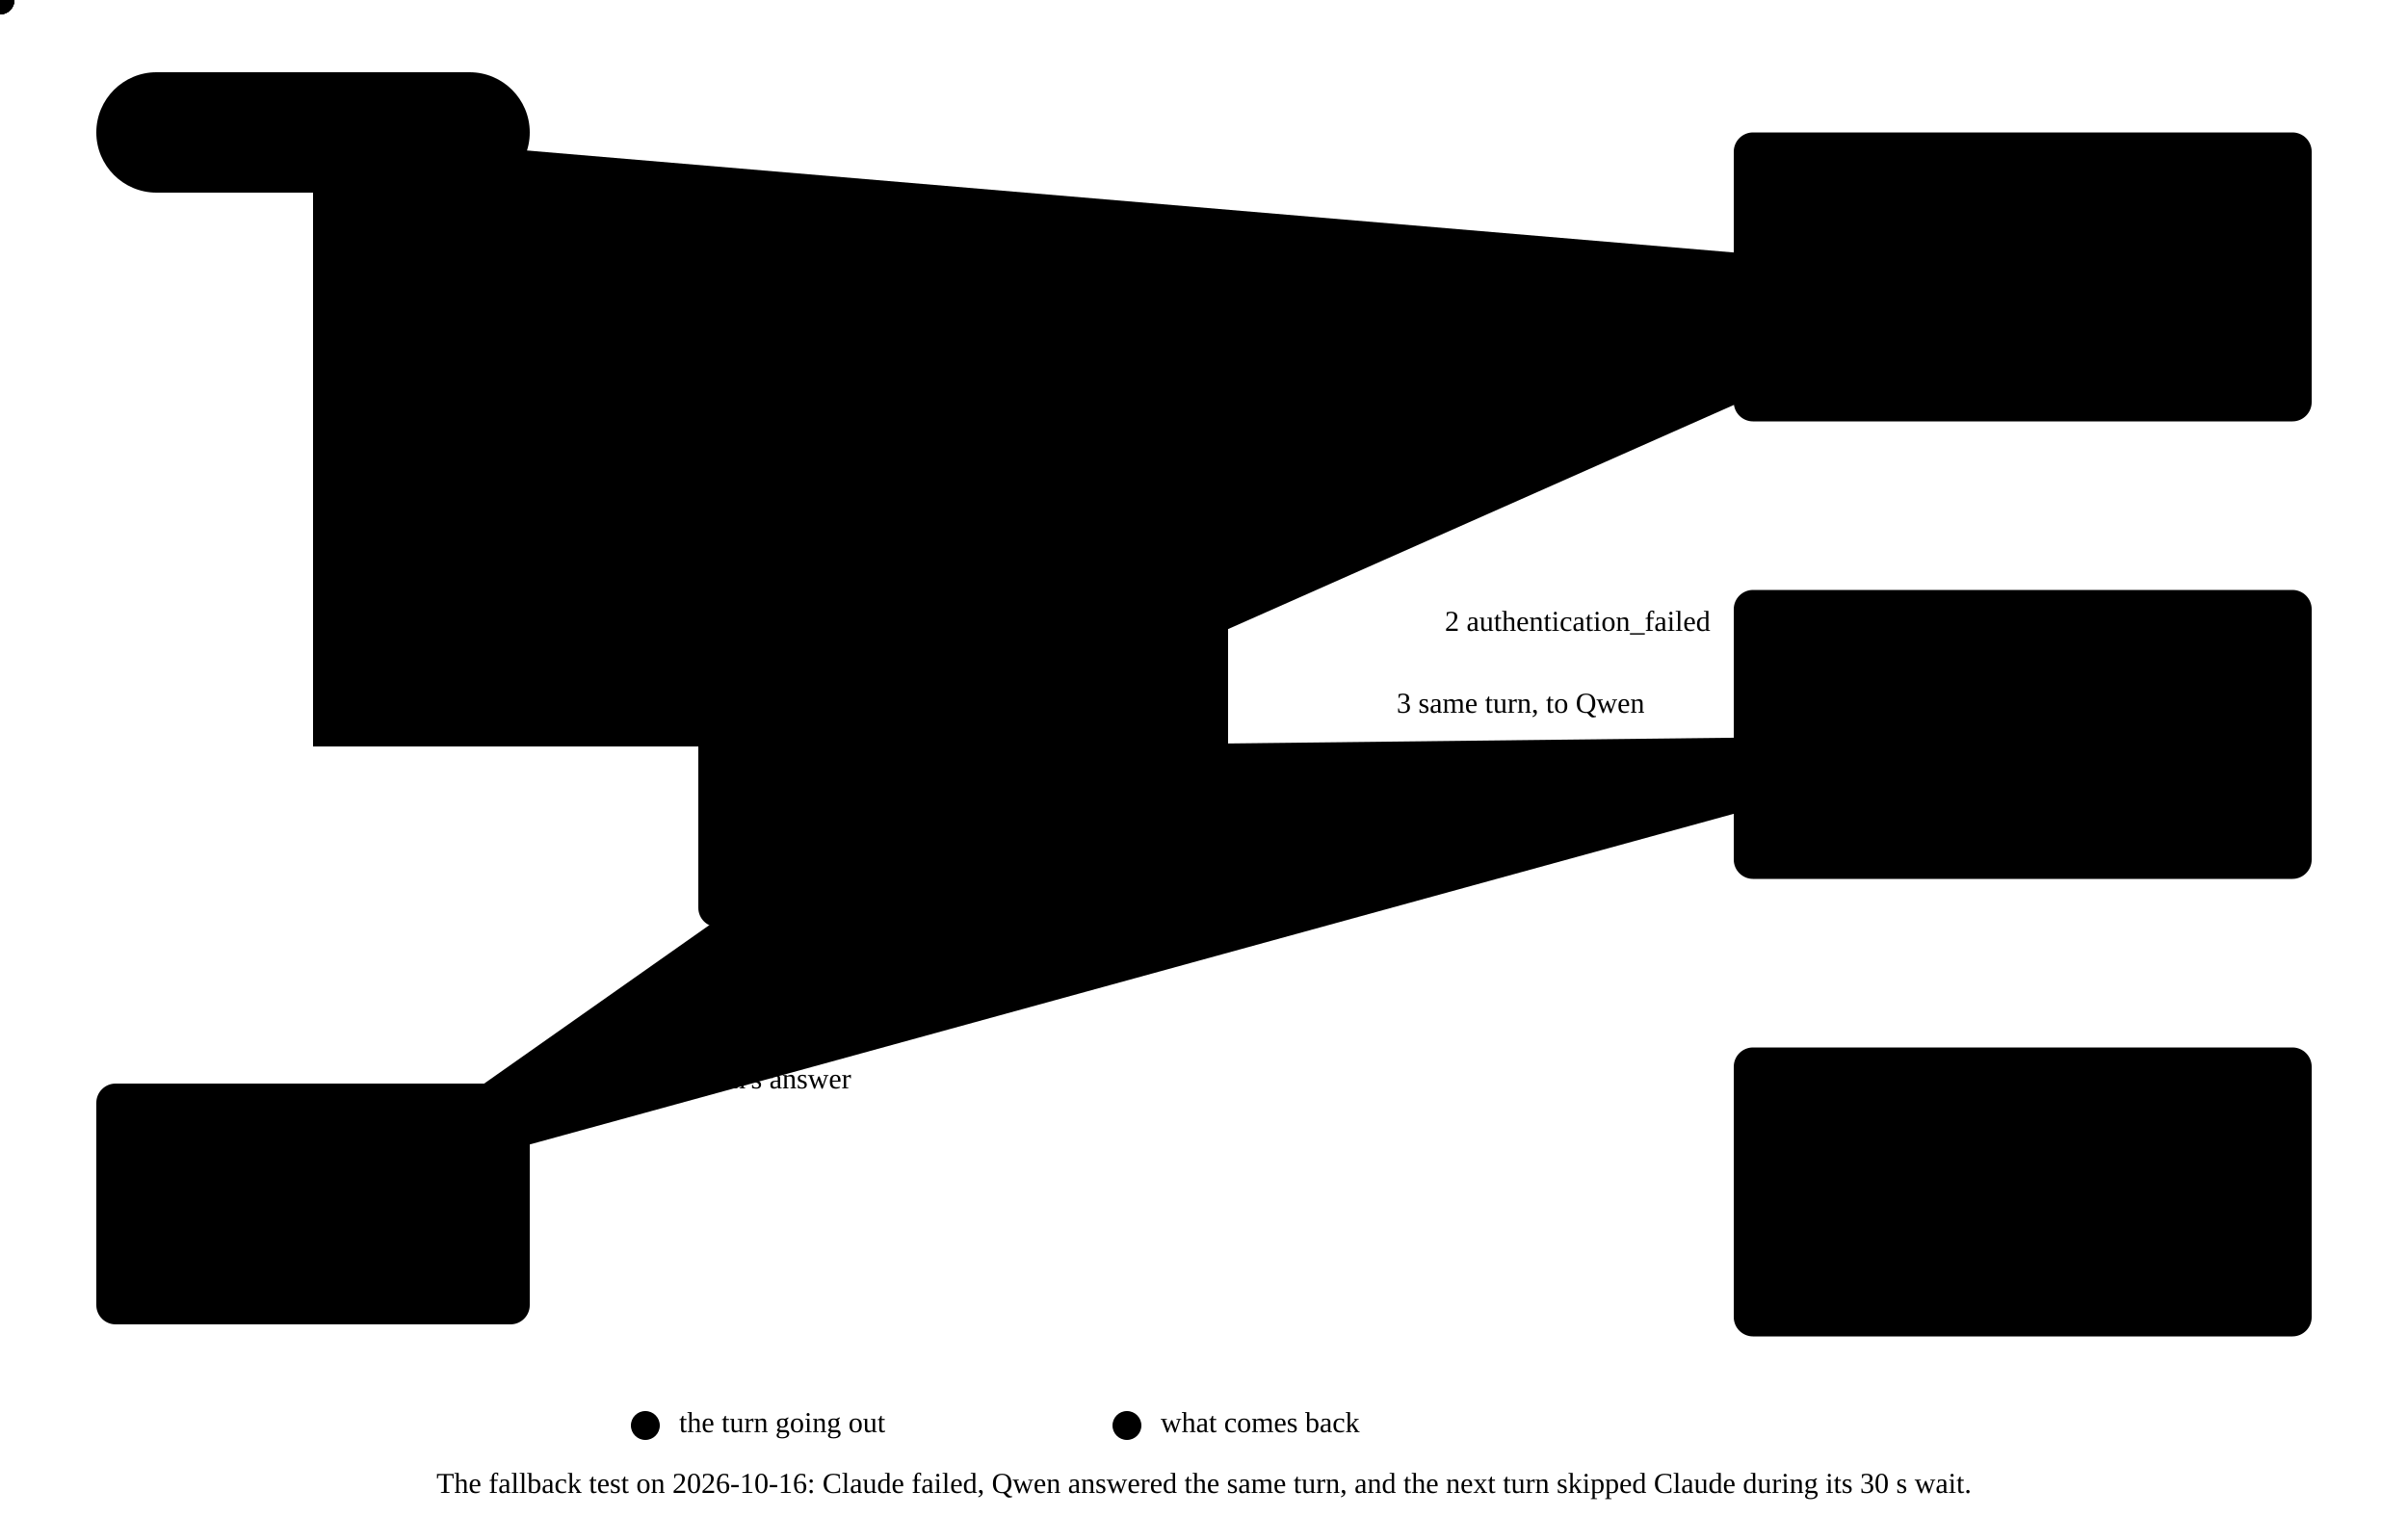
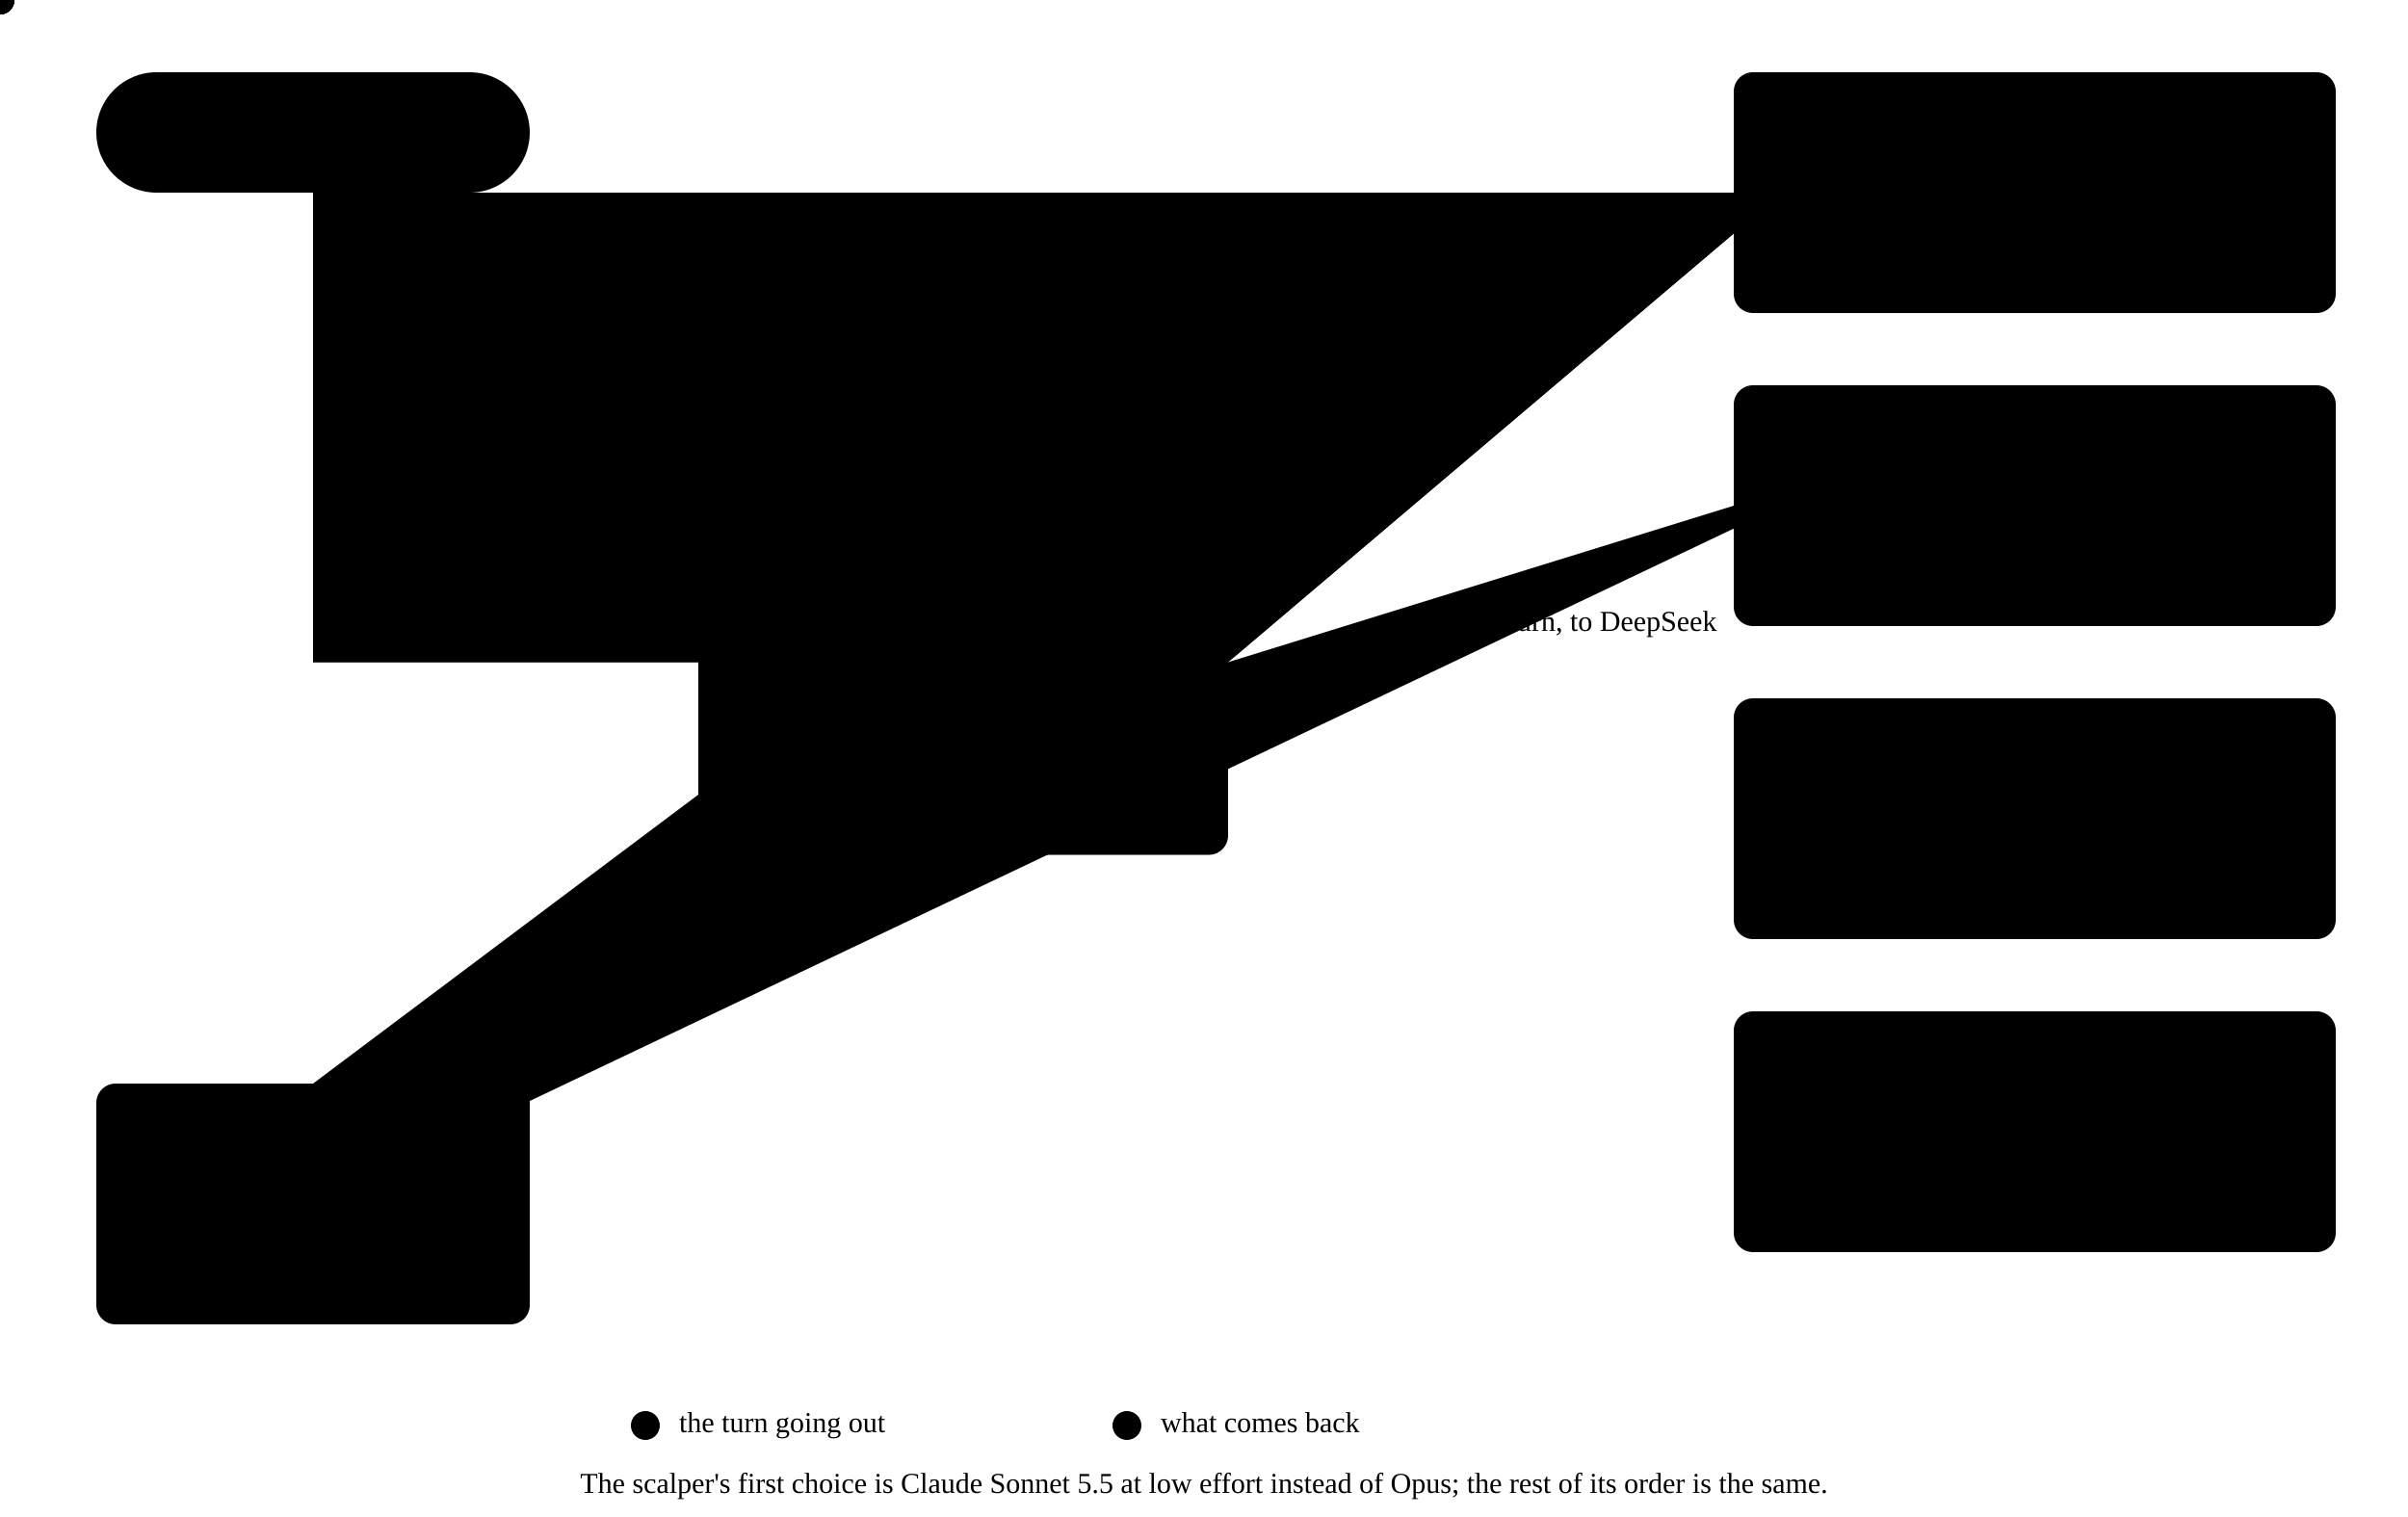
<svg xmlns="http://www.w3.org/2000/svg" class="ta-svg" viewBox="0 0 1000 630" role="img" aria-labelledby="model-router-title model-router-description">
-   <path class="wire" d="M130,55 L130,310 L400,310" />
-   <path class="wire" d="M400,310 L840,115" />
-   <path class="wire" d="M400,310 L840,305" />
-   <path class="wire" d="M400,310 L840,495" />
-   <path class="wire" d="M400,310 L130,500" />
-   <path id="model-router-out-to-claude" class="hidden-path" d="M130,55 L130,310 L400,310 L840,115" />
-   <path id="model-router-claude-fails" class="hidden-path" d="M840,115 L400,310" />
-   <path id="model-router-out-to-qwen" class="hidden-path" d="M400,310 L840,305" />
-   <path id="model-router-answer-back" class="hidden-path" d="M840,305 L400,310 L130,500" />
+   <path class="wire" d="M130,80 L130,275 L290,275" />
+   <path class="wire" d="M510,275 L720,80" />
+   <path class="wire" d="M510,275 L720,210" />
+   <path class="wire" d="M510,275 L720,340" />
+   <path class="wire" d="M510,275 L720,470" />
+   <path class="wire" d="M290,330 L130,450" />
+   <path id="model-router-out-to-claude" class="hidden-path" d="M130,80 L130,275 L510,275 L740,80" />
+   <path id="model-router-claude-refuses" class="hidden-path" d="M740,80 L720,80 L510,275" />
+   <path id="model-router-out-to-deepseek" class="hidden-path" d="M510,275 L740,210" />
+   <path id="model-router-answer-back" class="hidden-path" d="M740,210 L720,210 L510,275 L400,275 L290,330 L130,450 L130,500" />
  <circle class="dot" r="6">
    <animateMotion dur="12s" repeatCount="indefinite" calcMode="linear" keyTimes="0;0.2;1" keyPoints="0;1;1">
      <mpath href="#model-router-out-to-claude" />
    </animateMotion>
  </circle>
  <circle class="dot alt" r="6">
    <animateMotion dur="12s" repeatCount="indefinite" calcMode="linear" keyTimes="0;0.24;0.36;1" keyPoints="0;0;1;1">
-       <mpath href="#model-router-claude-fails" />
+       <mpath href="#model-router-claude-refuses" />
    </animateMotion>
  </circle>
  <circle class="dot" r="6">
    <animateMotion dur="12s" repeatCount="indefinite" calcMode="linear" keyTimes="0;0.38;0.5;1" keyPoints="0;0;1;1">
-       <mpath href="#model-router-out-to-qwen" />
+       <mpath href="#model-router-out-to-deepseek" />
    </animateMotion>
  </circle>
  <circle class="dot alt" r="6">
-     <animateMotion dur="12s" repeatCount="indefinite" calcMode="linear" keyTimes="0;0.68;0.92;1" keyPoints="0;0;1;1">
+     <animateMotion dur="12s" repeatCount="indefinite" calcMode="linear" keyTimes="0;0.56;0.76;1" keyPoints="0;0;1;1">
      <mpath href="#model-router-answer-back" />
    </animateMotion>
  </circle>
  <rect class="box" x="40" y="30" width="180" height="50" rx="25" />
  <text class="title" x="130" y="52" text-anchor="middle">Trigger</text>
-   <text class="small" x="130" y="70" text-anchor="middle">"What time is it?"</text>
-   <rect class="accent-box" x="290" y="235" width="220" height="150" rx="8" />
-   <text class="title" x="400" y="264" text-anchor="middle">Model router</text>
-   <text class="small" x="400" y="288" text-anchor="middle">tries the desk's backends in order</text>
-   <text class="small" x="400" y="312" text-anchor="middle">a failed backend waits</text>
-   <text class="mono" x="400" y="330" text-anchor="middle">30 s → 1 min → 5 min</text>
-   <text class="small" x="400" y="354" text-anchor="middle">a returning backend is handed</text>
-   <text class="small" x="400" y="370" text-anchor="middle">the turns it missed</text>
-   <rect class="store" x="720" y="55" width="240" height="120" rx="8" />
-   <text class="small" x="840" y="78" text-anchor="middle">1st choice</text>
-   <text class="title" x="840" y="100" text-anchor="middle">Claude Opus 5.5</text>
-   <text class="small" x="840" y="122" text-anchor="middle">Claude Code, Max subscription</text>
-   <text class="small" x="840" y="152" text-anchor="middle">unavailable on a failed login,</text>
-   <text class="small" x="840" y="166" text-anchor="middle">a reached limit or an error</text>
-   <rect class="box" x="720" y="245" width="240" height="120" rx="8" />
-   <text class="small" x="840" y="268" text-anchor="middle">2nd choice</text>
-   <text class="title" x="840" y="290" text-anchor="middle">Qwen3.8 27b</text>
-   <text class="mono" x="840" y="312" text-anchor="middle">qwen3.8:27b on Ollama</text>
-   <text class="small" x="840" y="340" text-anchor="middle">runs the same tools through</text>
-   <text class="small" x="840" y="354" text-anchor="middle">the same agent loop as Gemma</text>
-   <rect class="box" x="720" y="435" width="240" height="120" rx="8" />
-   <text class="small" x="840" y="458" text-anchor="middle">3rd choice</text>
-   <text class="title" x="840" y="480" text-anchor="middle">Gemma 4 31b</text>
-   <text class="mono" x="840" y="502" text-anchor="middle">gemma4:31b on Ollama</text>
-   <text class="small" x="840" y="530" text-anchor="middle">used only if Qwen fails too</text>
+   <text class="small" x="130" y="70" text-anchor="middle">a message, a check, a fill</text>
+   <rect class="accent-box" x="290" y="195" width="220" height="160" rx="8" />
+   <text class="title" x="400" y="222" text-anchor="middle">Model router</text>
+   <text class="small" x="400" y="244" text-anchor="middle">tries the desk's models in order</text>
+   <text class="small" x="400" y="266" text-anchor="middle">a failed model waits</text>
+   <text class="mono" x="400" y="284" text-anchor="middle">30 s → 1 min → 5 min</text>
+   <text class="small" x="400" y="304" text-anchor="middle">or as long as it said to</text>
+   <text class="small" x="400" y="326" text-anchor="middle">a model taking over is told</text>
+   <text class="small" x="400" y="342" text-anchor="middle">which tool calls were made</text>
+   <rect class="store" x="720" y="30" width="250" height="100" rx="8" />
+   <text class="small" x="845" y="52" text-anchor="middle">1st choice</text>
+   <text class="title" x="845" y="74" text-anchor="middle">Claude Opus 5.5</text>
+   <text class="small" x="845" y="94" text-anchor="middle">Claude Code, Max subscription</text>
+   <text class="small" x="845" y="114" text-anchor="middle">at its limit: waits until it resets</text>
+   <rect class="box" x="720" y="160" width="250" height="100" rx="8" />
+   <text class="small" x="845" y="182" text-anchor="middle">2nd choice</text>
+   <text class="title" x="845" y="204" text-anchor="middle">DeepSeek V4 Pro</text>
+   <text class="mono" x="845" y="224" text-anchor="middle">deepseek-v4-pro, paid per token</text>
+   <text class="small" x="845" y="244" text-anchor="middle">out of credit: waits 15 min</text>
+   <rect class="box" x="720" y="290" width="250" height="100" rx="8" />
+   <text class="small" x="845" y="312" text-anchor="middle">3rd choice</text>
+   <text class="title" x="845" y="334" text-anchor="middle">Qwen3.8 27b</text>
+   <text class="mono" x="845" y="354" text-anchor="middle">qwen3.8:27b on Ollama</text>
+   <text class="small" x="845" y="374" text-anchor="middle">free, on this machine</text>
+   <rect class="box" x="720" y="420" width="250" height="100" rx="8" />
+   <text class="small" x="845" y="442" text-anchor="middle">4th choice</text>
+   <text class="title" x="845" y="464" text-anchor="middle">Gemma 4 31b</text>
+   <text class="mono" x="845" y="484" text-anchor="middle">gemma4:31b on Ollama</text>
+   <text class="small" x="845" y="504" text-anchor="middle">used only if Qwen fails too</text>
  <rect class="store" x="40" y="450" width="180" height="100" rx="8" />
  <text class="title" x="130" y="480" text-anchor="middle">Event bus</text>
  <text class="mono" x="130" y="504" text-anchor="middle">backend_unavailable</text>
  <text class="mono" x="130" y="522" text-anchor="middle">backend_switch</text>
-   <text class="small question" x="500" y="226">1 try Claude first</text>
-   <text class="small answer" x="600" y="262">2 authentication_failed</text>
-   <text class="small question" x="580" y="296">3 same turn, to Qwen</text>
-   <text class="small answer" x="272" y="452">4 Qwen's answer</text>
+   <text class="small question" x="560" y="140">1 try Claude first</text>
+   <text class="small answer" x="440" y="180">2 limit reached</text>
+   <text class="small question" x="590" y="262">3 same turn, to DeepSeek</text>
+   <text class="small answer" x="250" y="400">4 the answer</text>
  <circle cx="268" cy="592" r="6" class="dot" />
  <text x="282" y="592" dominant-baseline="middle">the turn going out</text>
  <circle cx="468" cy="592" r="6" class="dot alt" />
  <text x="482" y="592" dominant-baseline="middle">what comes back</text>
-   <text class="small" x="500" y="620" text-anchor="middle">The fallback test on 2026-10-16: Claude failed, Qwen answered the same turn, and the next turn skipped Claude during its 30 s wait.</text>
+   <text class="small" x="500" y="620" text-anchor="middle">The scalper's first choice is Claude Sonnet 5.5 at low effort instead of Opus; the rest of its order is the same.</text>
</svg>
